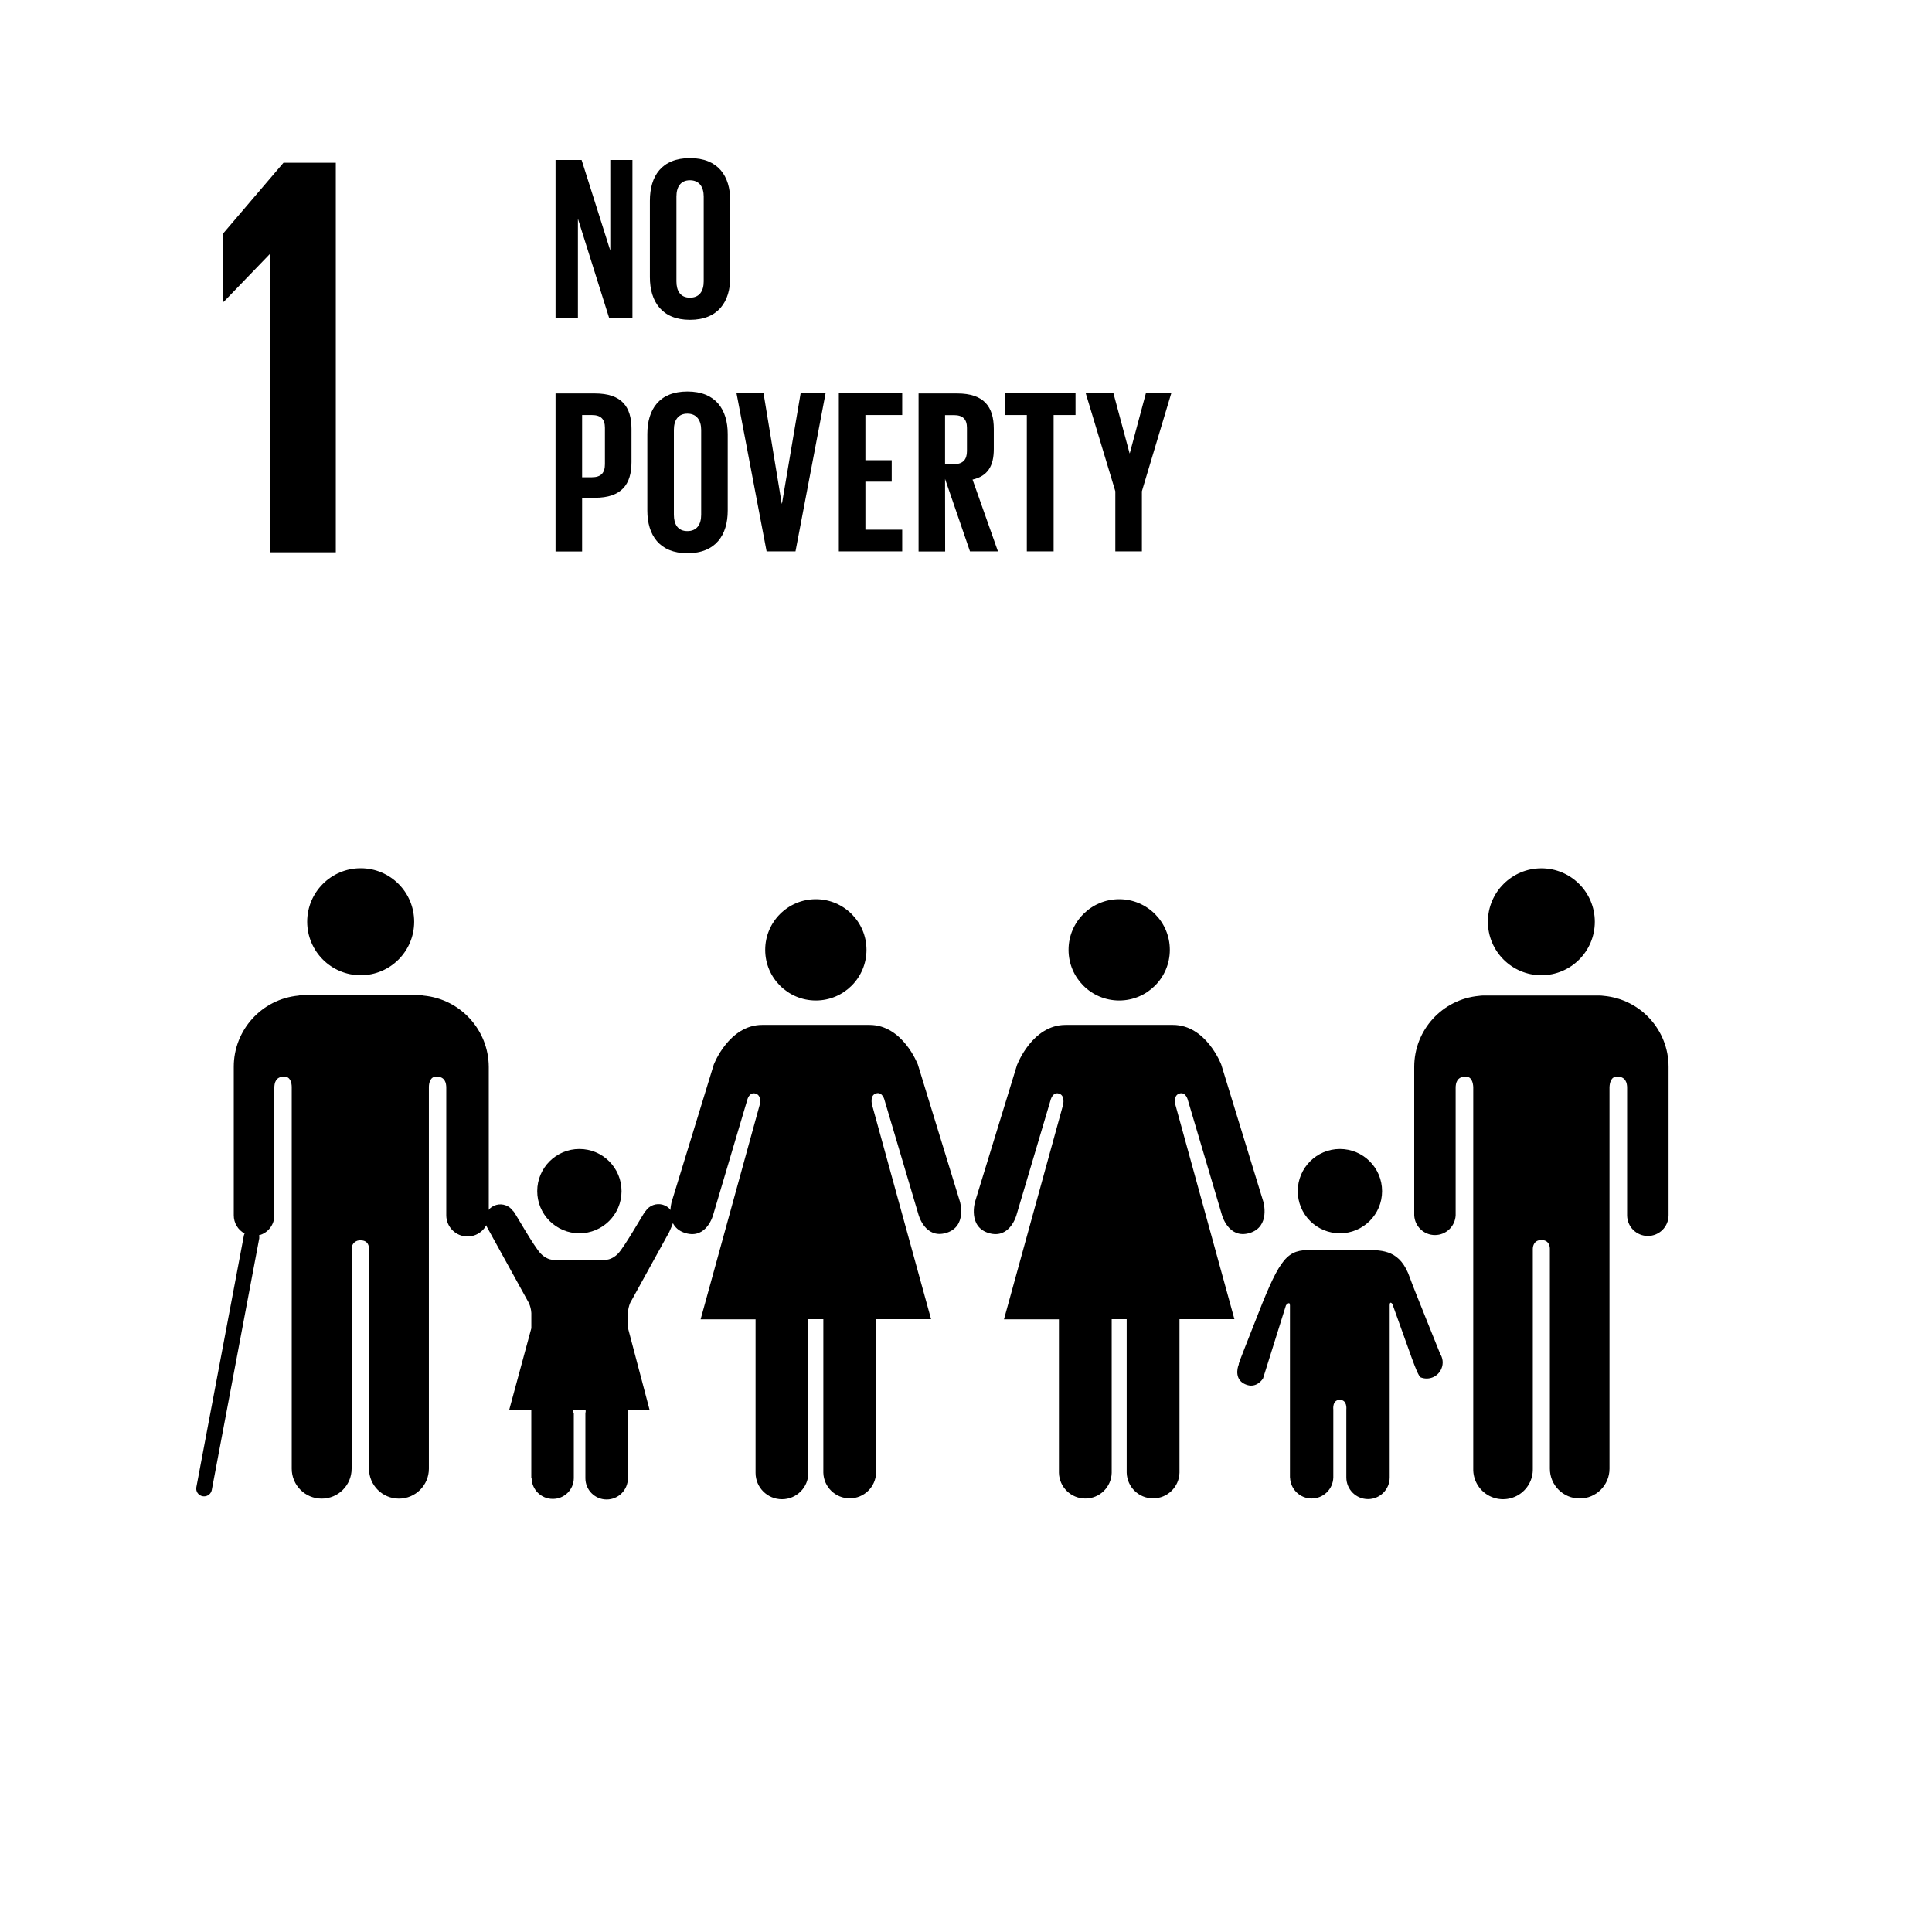
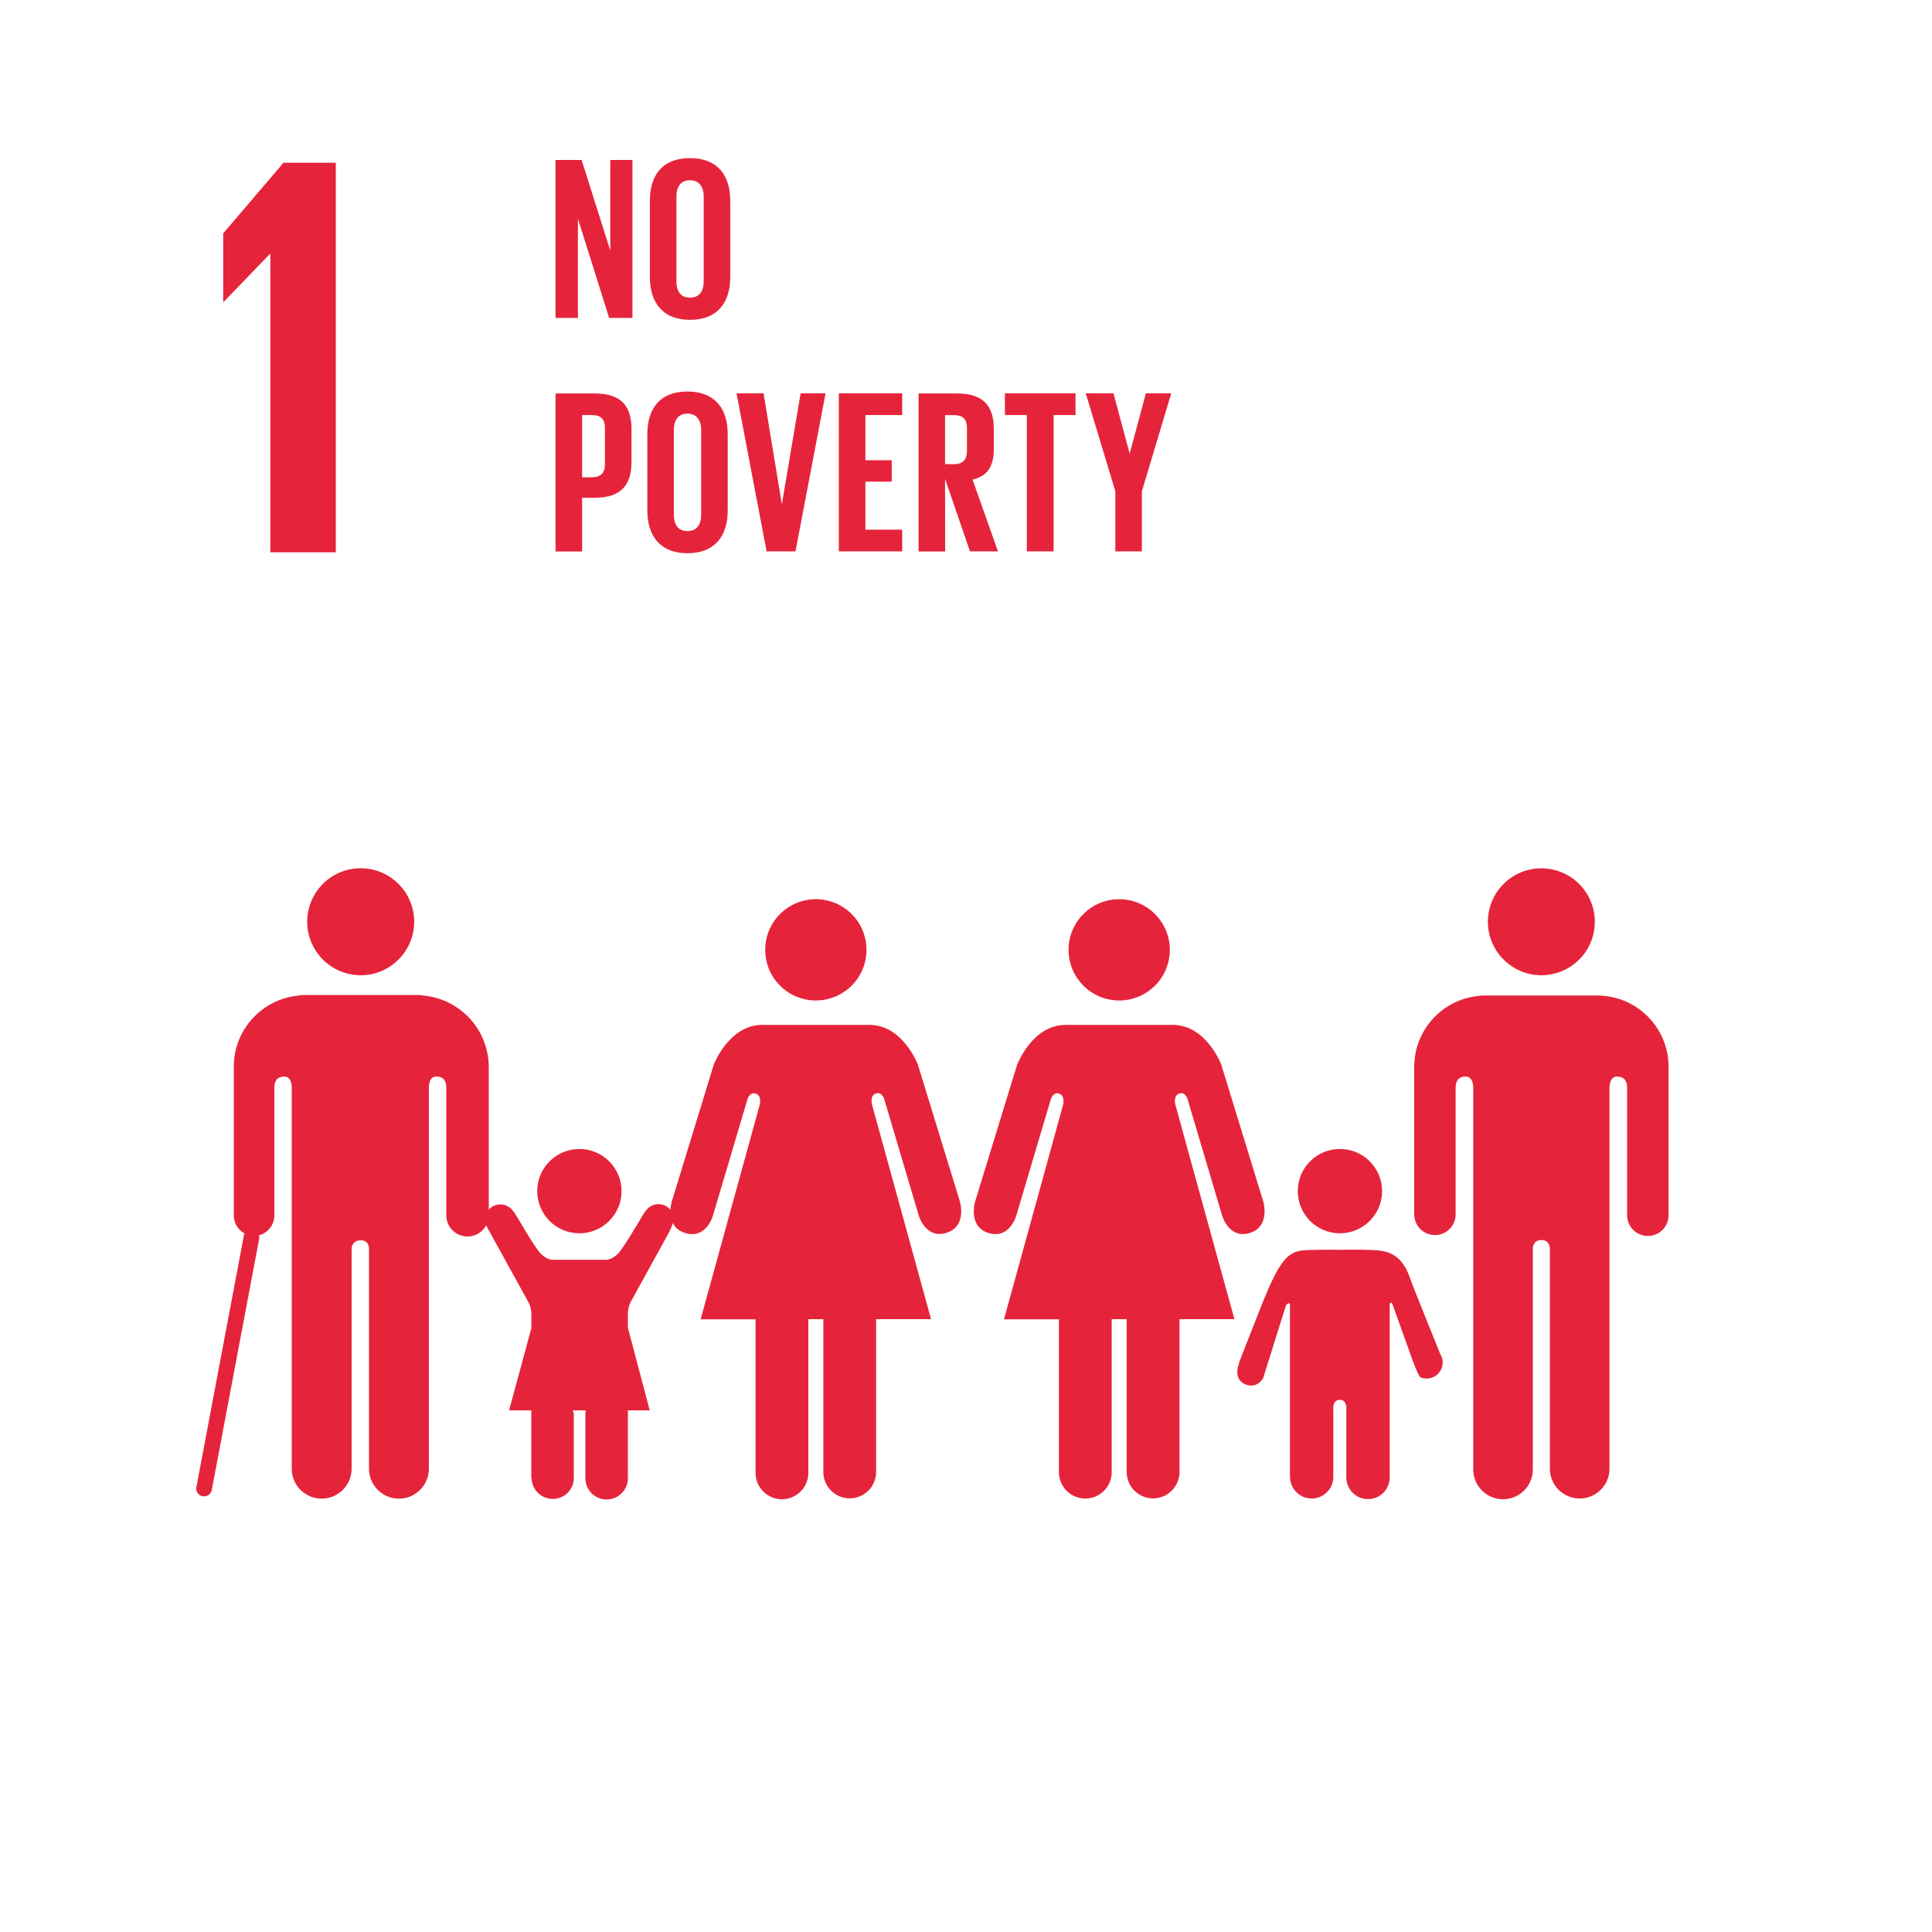
- <svg xmlns="http://www.w3.org/2000/svg" data-name="Layer 1" viewBox="0 0 1000 1000">
+ <svg xmlns="http://www.w3.org/2000/svg" viewBox="0 0 1000 1000" fill="#e5243b">
  <path d="M299.13 113.19v51.37h-11.58V82.8h13.49l14.85 46.92V82.8h11.46v81.76h-12.06zM357.12 165.54c14.61 0 20.86-9.41 20.86-22.08v-39.55c0-12.8-6.25-22.07-20.86-22.07s-20.74 9.27-20.74 22.07v39.55c0 12.67 6.27 22.08 20.74 22.08m-7-63.81c0-5 2.17-8.43 7-8.43s7.12 3.48 7.12 8.43v43.9c0 5-2.18 8.44-7.12 8.44s-7-3.49-7-8.44ZM301.3 257.64h6.62c13.88 0 18.94-7 18.94-18.45V222c0-11.46-5.06-18.34-18.94-18.34h-20.37v81.77h13.75Zm0-42.81h5.06c4.71 0 6.75 2.18 6.75 6.63v18.8c0 4.48-2 6.77-6.75 6.77h-5.06ZM355.8 286.34c14.61 0 20.87-9.4 20.87-22.06v-39.57c0-12.78-6.26-22.06-20.87-22.06s-20.74 9.28-20.74 22.06v39.57c0 12.66 6.27 22.06 20.74 22.06m-7-63.79c0-5 2.16-8.44 7-8.44s7.13 3.49 7.13 8.44v43.89c0 4.95-2.18 8.45-7.13 8.45s-7-3.5-7-8.45ZM411.75 285.38l15.56-81.77H414.4l-9.65 57.04h-.13l-9.4-57.04h-13.99l15.56 81.77zM466.98 274.17h-19.05v-24.86h13.62v-11.09h-13.62v-23.39h19.05v-11.22h-32.8v81.77h32.8zM489.16 247.87l12.9 37.51h14.48l-13.15-37.15c7.84-1.8 11-7 11-15.8V222c0-11.46-5.07-18.34-18.94-18.34h-20v81.77h13.76Zm0-33h4.57c4.71 0 6.76 2.18 6.76 6.63v12c0 4.35-2.05 6.75-6.76 6.75h-4.57ZM531.48 285.38h13.87v-70.55h11.34v-11.22h-36.55v11.22h11.34zM577.29 285.38h13.75v-31.11l15.19-50.66h-13.14l-8.31 30.99h-.12l-8.33-30.99h-14.34l15.3 50.66zM139.62 131.52h.3v154.34h33.89V84.23h-27.07l-31.21 36.58v35.38h.3zM770.13 477.09a27.67 27.67 0 1 1 27.7 27.69 27.7 27.7 0 0 1-27.7-27.69M830.15 515.45a36.89 36.89 0 0 1 33.5 36.77V629a10.73 10.73 0 0 1-21.46 0v-65.95c0-2.48-.71-5.82-5.23-5.82-3.13 0-3.78 3.31-3.89 5.42v197.54a15.43 15.43 0 0 1-30.86 0V646.36c0-1.26-.46-4.52-4.38-4.52-3.93 0-4.41 3.26-4.45 4.52v113.83a15.42 15.42 0 1 1-30.83 0V562.65c-.1-2.11-.78-5.42-3.88-5.42-4.54 0-5.23 3.34-5.23 5.82V629a10.73 10.73 0 0 1-21.44 0v-76.78a36.91 36.91 0 0 1 33.55-36.77 15 15 0 0 1 2-.17H828a16 16 0 0 1 2.11.17M605.5 491.63a26.21 26.21 0 1 0-26.19 26.22 26.21 26.21 0 0 0 26.19-26.22M526.48 551l-21.79 71s-3.88 13 7.15 16.25 14.31-9.44 14.31-9.44l17.57-59.21s1-4.56 4.38-3.57 2.14 5.85 2.14 5.85l-30.58 111h28.44v79.47a13.66 13.66 0 0 0 27.31 0v-79.56h7.76v79.47a13.67 13.67 0 0 0 27.33 0v-79.47h28.43l-30.56-111s-1.29-4.79 2.13-5.79 4.38 3.57 4.38 3.57l17.57 59.21s3.34 12.69 14.3 9.44S653.9 622 653.9 622l-21.79-71s-7.78-20.51-25-20.51h-55.58c-17.24 0-25 20.51-25 20.51M448.49 491.63a26.21 26.21 0 1 0-26.2 26.22 26.22 26.22 0 0 0 26.2-26.22M369.46 551l-21.78 71s-3.9 13 7.14 16.25 14.31-9.44 14.31-9.44l17.57-59.21s.95-4.56 4.38-3.57 2.13 5.85 2.13 5.85l-30.57 111h28.44v79.47a13.66 13.66 0 0 0 27.32 0v-79.56h7.76v79.47a13.66 13.66 0 0 0 27.31 0v-79.47h28.45l-30.56-111s-1.3-4.87 2.11-5.85 4.39 3.57 4.39 3.57l17.56 59.21s3.34 12.69 14.31 9.44 7.14-16.16 7.14-16.16l-21.79-71s-7.77-20.51-25-20.51h-55.57c-17.23 0-25.05 20.51-25.05 20.51M693.54 638.35a21.82 21.82 0 1 0-21.82-21.84 21.8 21.8 0 0 0 21.82 21.84M641.23 706.13c-1.07 2.55-1.94 8 3.18 10.32 6 2.76 9.35-3 9.35-3l11.86-37.83s2.06-2.53 2.06.09v89.05h.05a11.2 11.2 0 0 0 22.39 0v-35.19s-.65-5 3.36-5 3.38 5 3.38 5v35.15a11.22 11.22 0 0 0 22.44 0v-89.05c0-2.62 1.38-.75 1.38-.75l9.3 25.9s4 11.57 5.28 12.08a8.26 8.26 0 0 0 10.81-4.47 8.16 8.16 0 0 0-.88-8l.08-.08c-.27-.84-13.9-34.26-15.5-38.95-4.92-14.37-13.88-14.24-22.5-14.48s-13.79 0-13.79 0-5.51-.22-16.9.11-15 6.19-27.51 38.46c-1.79 4.65-7.84 19.68-7.92 20.58ZM186.66 504.78A27.69 27.69 0 1 0 159 477.09a27.72 27.72 0 0 0 27.66 27.69M219.22 515.31A18 18 0 0 0 217 515h-60.5a14 14 0 0 0-2 .31 37 37 0 0 0-33.5 36.91V629a10.66 10.66 0 0 0 5.61 9.46 4 4 0 0 0-.36.94l-24.6 130.3a4 4 0 0 0 3.22 4.74 4 4 0 0 0 .75.07 4.05 4.05 0 0 0 4-3.31l24.58-130.3a4 4 0 0 0-.15-1.51A10.62 10.62 0 0 0 142 629v-65.95c0-2.48.65-5.82 5.17-5.82 3.12 0 3.83 3.31 3.83 5.42v197.54a15.5 15.5 0 0 0 31 0V646.36a4.3 4.3 0 0 1 4.66-4.36c3.93 0 4.33 3.1 4.33 4.36v113.83a15.5 15.5 0 0 0 31 0V562.65c0-2.11.74-5.42 3.83-5.42 4.55 0 5.17 3.34 5.17 5.82V629a11 11 0 0 0 22 0v-76.78a37.25 37.25 0 0 0-33.77-36.91" class="cls-2" />
  <path d="m326.16 674.41 20.25-36.75s2.44-5.28 2.44-6.54a8 8 0 0 0-14.72-4.21h-.09c-.64.55-10.83 18.63-14.19 22-3.55 3.59-6.74 3.14-6.74 3.14h-26.44s-3.2.45-6.74-3.14c-3.4-3.36-13.54-21.47-14.19-22l-.07.06a8 8 0 0 0-14.67 4.14 14.4 14.4 0 0 0 .78 3.49l21.95 39.81a14.6 14.6 0 0 1 1.29 5.25v7.84L263.5 730H275v35h.15a10.94 10.94 0 0 0 10.94 10.83A10.81 10.81 0 0 0 297 765.14v-33.73a1.8 1.8 0 0 1-.38-1.41h6.5a3.4 3.4 0 0 1-.12 1.41v33.73a11 11 0 0 0 22 0V730h11.29L325 687.25v-7.59a15.9 15.9 0 0 1 1.16-5.25" class="cls-2" />
  <path d="M299.88 638.35a21.82 21.82 0 1 0-21.81-21.84 21.8 21.8 0 0 0 21.81 21.84" class="cls-2" />
</svg>
